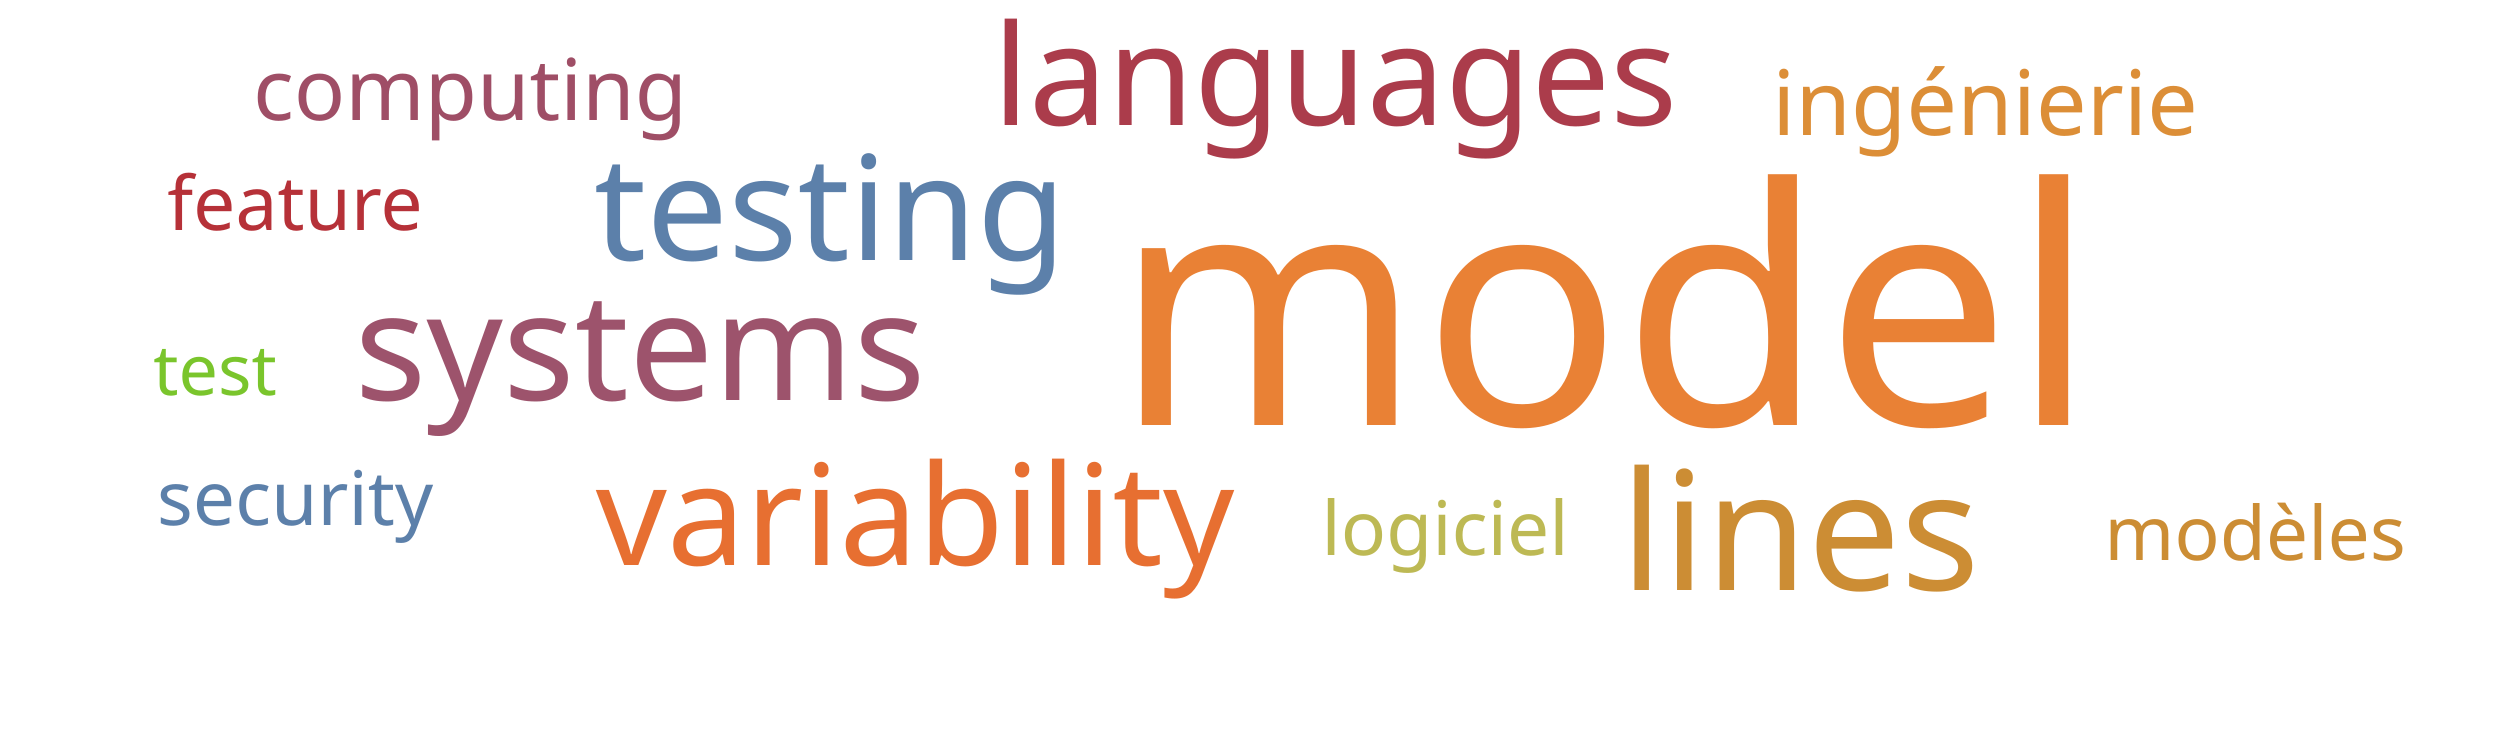
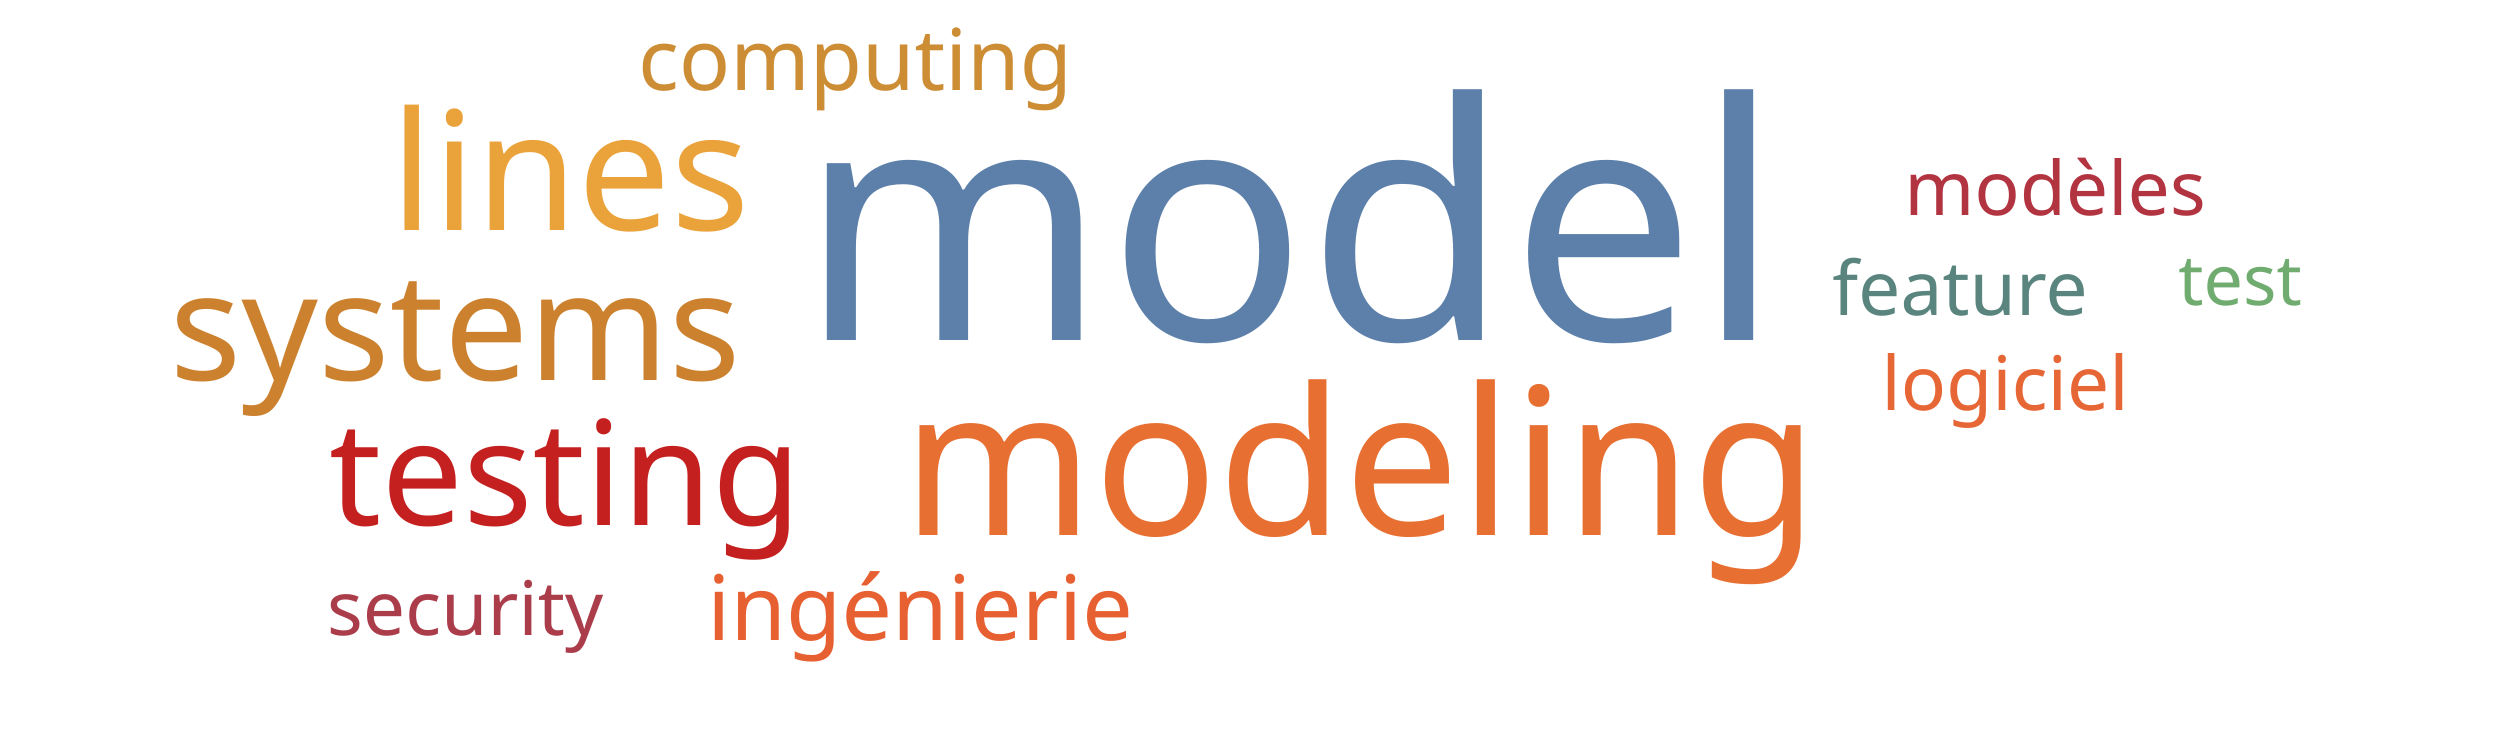
<svg xmlns="http://www.w3.org/2000/svg" width="500" height="150">
  <g transform="translate(250, 75)">
-     <text text-anchor="middle" style="font-family: Impact; font-size: 66px; fill: #e98135" transform="translate(71,10)rotate(0)">model</text>
-     <text text-anchor="middle" style="font-family: Impact; font-size: 33px; fill: #cc8d34" transform="translate(110,43)rotate(0)">lines</text>
-     <text text-anchor="middle" style="font-family: Impact; font-size: 30px; fill: #9d536c" transform="translate(-122,5)rotate(0)">systems</text>
-     <text text-anchor="middle" style="font-family: Impact; font-size: 29px; fill: #5c80aa" transform="translate(-84,-23)rotate(0)">testing</text>
-     <text text-anchor="middle" style="font-family: Impact; font-size: 28px; fill: #e76f31" transform="translate(-67,38)rotate(0)">variability</text>
-     <text text-anchor="middle" style="font-family: Impact; font-size: 28px; fill: #ab3c4b" transform="translate(17,-50)rotate(0)">languages</text>
-     <text text-anchor="middle" style="font-family: Impact; font-size: 18px; fill: #dc8e37" transform="translate(147,-48)rotate(0)">ingénierie</text>
-     <text text-anchor="middle" style="font-family: Impact; font-size: 17px; fill: #9f4e66" transform="translate(-156,-51)rotate(0)">computing</text>
-     <text text-anchor="middle" style="font-family: Impact; font-size: 15px; fill: #b63138" transform="translate(-191,-29)rotate(0)">feature</text>
-     <text text-anchor="middle" style="font-family: Impact; font-size: 15px; fill: #5c80aa" transform="translate(-191,30)rotate(0)">security</text>
-     <text text-anchor="middle" style="font-family: Impact; font-size: 15px; fill: #bdb954" transform="translate(39,36)rotate(0)">logiciel</text>
-     <text text-anchor="middle" style="font-family: Impact; font-size: 15px; fill: #cc8d34" transform="translate(201,37)rotate(0)">modèles</text>
-     <text text-anchor="middle" style="font-family: Impact; font-size: 14px; fill: #7ac52c" transform="translate(-207,4)rotate(0)">test</text>
+     <text text-anchor="middle" style="font-family: Impact; font-size: 66px; fill: #5c80aa" transform="translate(8,-7)rotate(0)">model</text>
+     <text text-anchor="middle" style="font-family: Impact; font-size: 41px; fill: #e76f31" transform="translate(22,32)rotate(0)">modeling</text>
+     <text text-anchor="middle" style="font-family: Impact; font-size: 33px; fill: #eaa23b" transform="translate(-136,-29)rotate(0)">lines</text>
+     <text text-anchor="middle" style="font-family: Impact; font-size: 30px; fill: #cc812f" transform="translate(-159,1)rotate(0)">systems</text>
+     <text text-anchor="middle" style="font-family: Impact; font-size: 29px; fill: #c42020" transform="translate(-137,30)rotate(0)">testing</text>
+     <text text-anchor="middle" style="font-family: Impact; font-size: 18px; fill: #e76032" transform="translate(-66,53)rotate(0)">ingénierie</text>
+     <text text-anchor="middle" style="font-family: Impact; font-size: 17px; fill: #cc8d34" transform="translate(-79,-57)rotate(0)">computing</text>
+     <text text-anchor="middle" style="font-family: Impact; font-size: 15px; fill: #5a847e" transform="translate(142,-12)rotate(0)">feature</text>
+     <text text-anchor="middle" style="font-family: Impact; font-size: 15px; fill: #ab3d4b" transform="translate(-157,52)rotate(0)">security</text>
+     <text text-anchor="middle" style="font-family: Impact; font-size: 15px; fill: #e76635" transform="translate(151,7)rotate(0)">logiciel</text>
+     <text text-anchor="middle" style="font-family: Impact; font-size: 15px; fill: #b23440" transform="translate(161,-32)rotate(0)">modèles</text>
+     <text text-anchor="middle" style="font-family: Impact; font-size: 14px; fill: #70ac6f" transform="translate(198,-14)rotate(0)">test</text>
  </g>
</svg>
